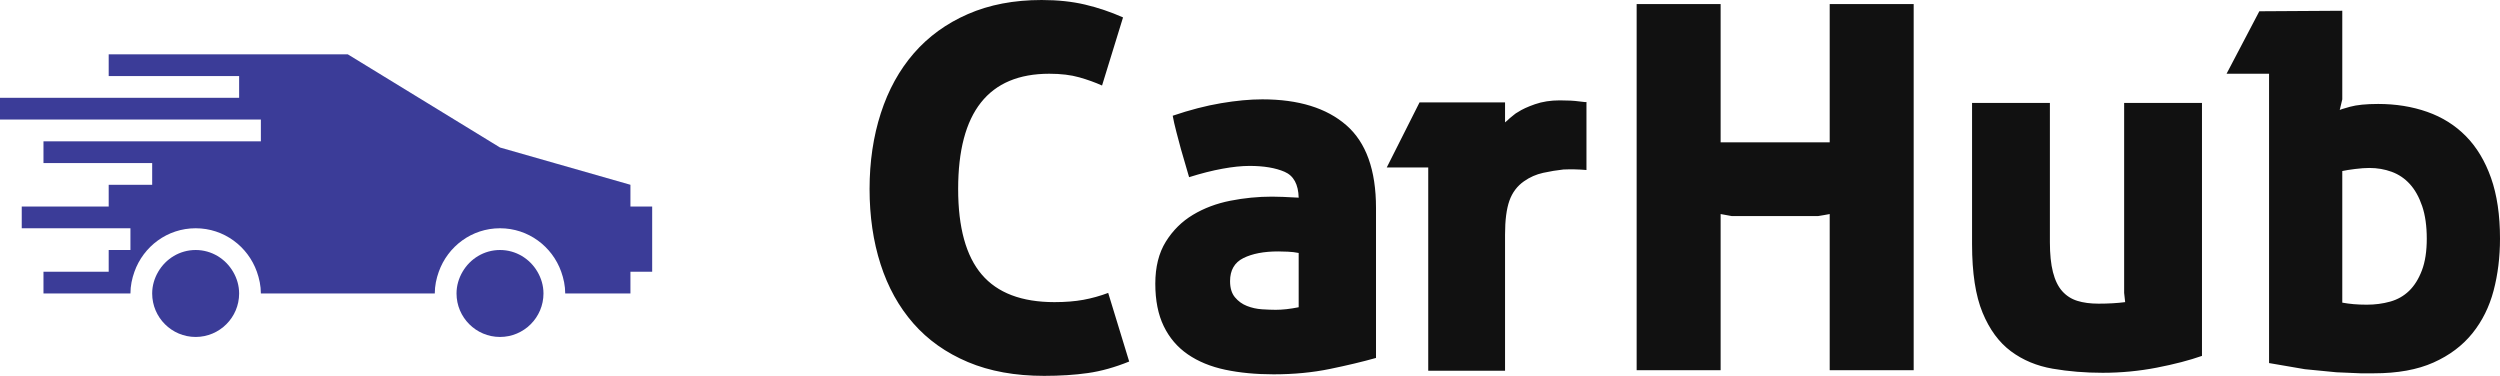
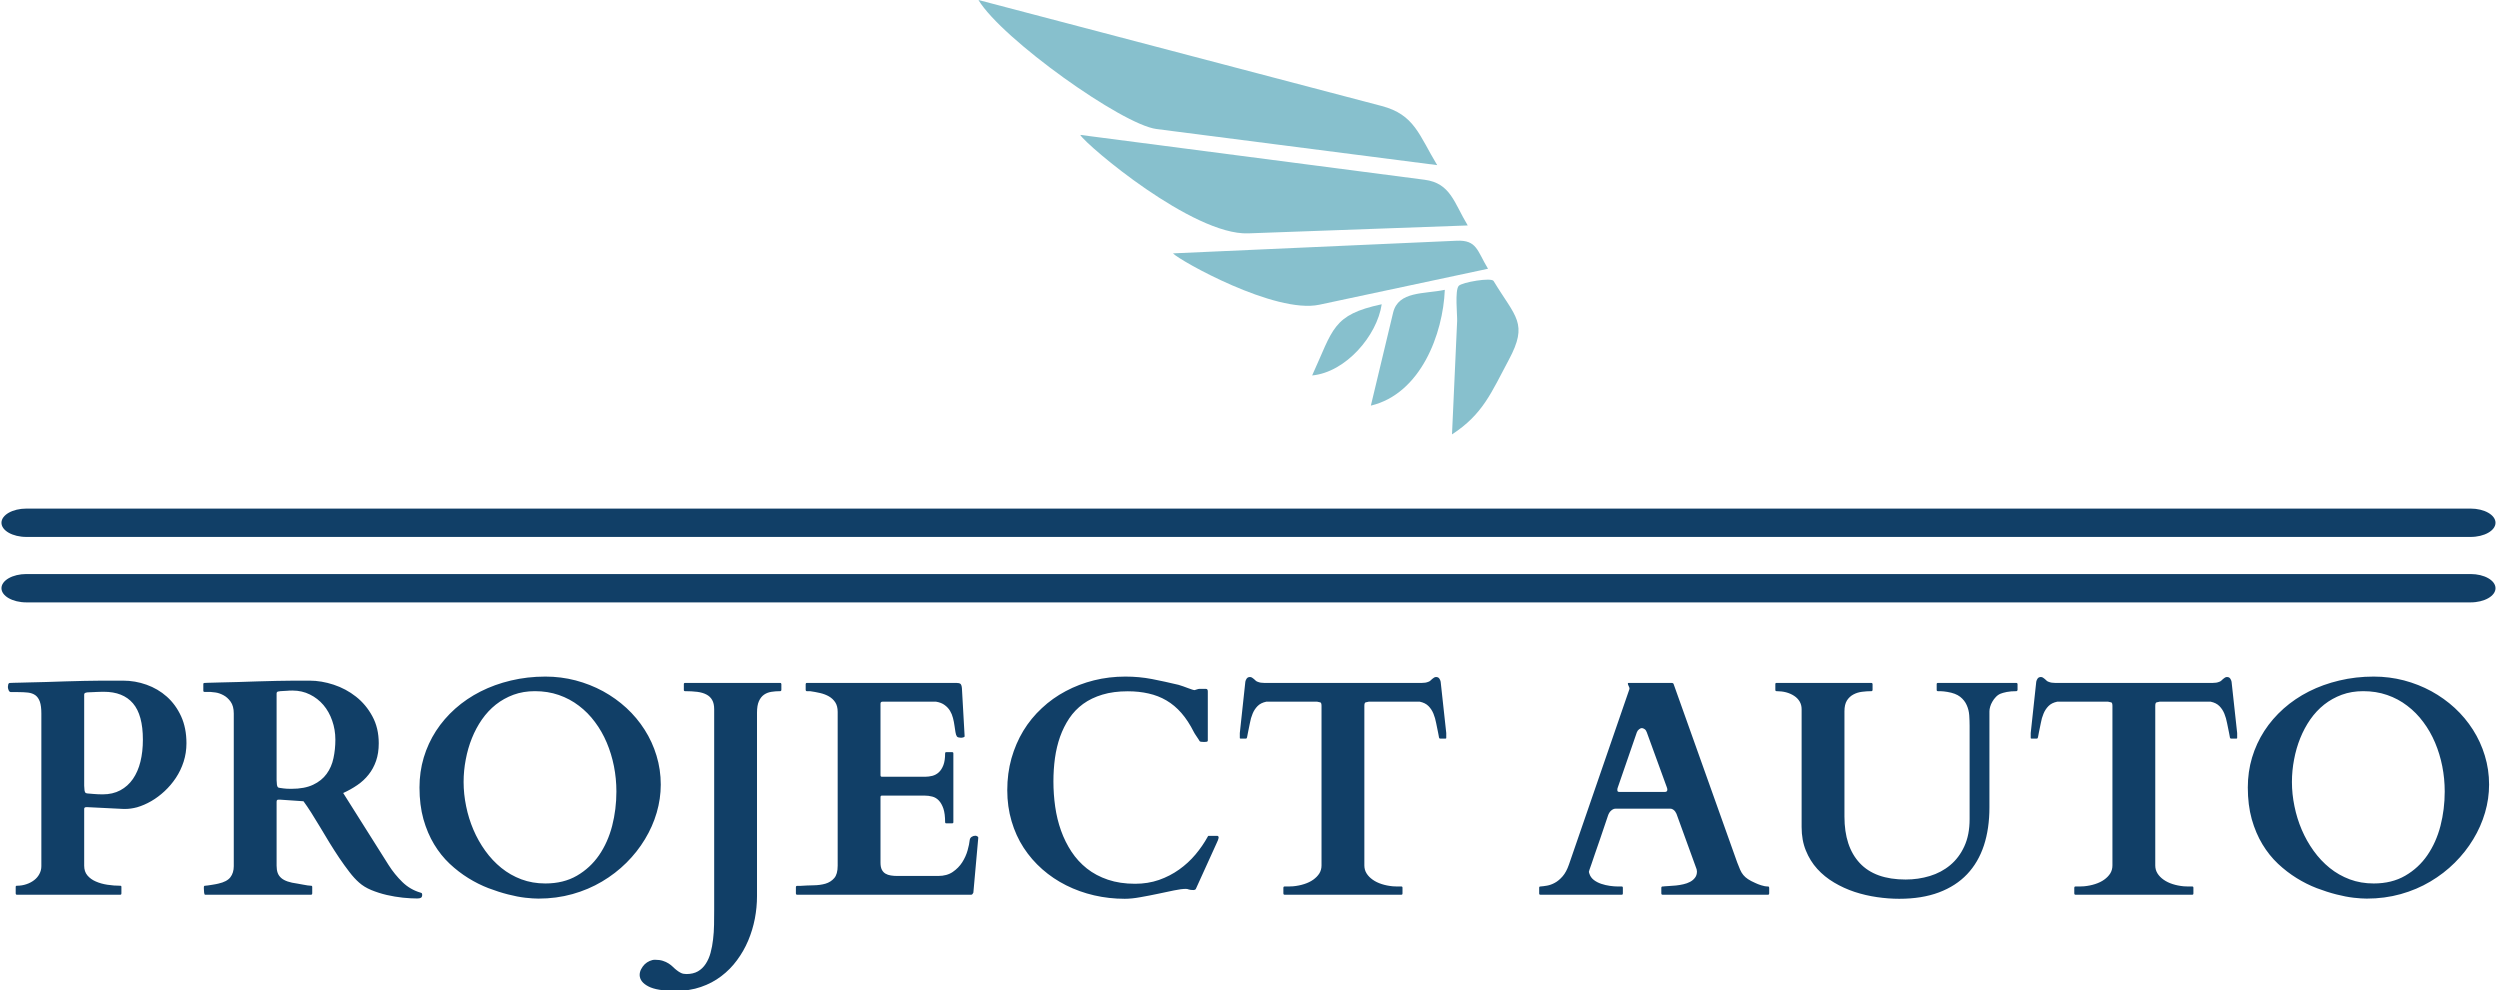
- <svg xmlns="http://www.w3.org/2000/svg" width="501.28" height="75.365" viewBox="0 0 230 34.579" class="css-1j8o68f" version="1.1" id="svg17">
-   <defs id="SvgjsDefs2381" />
-   <g id="SvgjsG2382" featurekey="PG4fjM-0" transform="matrix(2,0,0,2,0,-19)" fill="#3b3c98">
-     <g transform="translate(-270 -140)" id="g11">
-       <g id="g9">
-         <path d="M279,161c-0.736,0-1.375,0.405-1.722,1c-0.172,0.295-0.278,0.635-0.278,1c0,1.102,0.897,2,2,2c1.103,0,2-0.898,2-2    c0-0.365-0.105-0.705-0.278-1C280.375,161.405,279.737,161,279,161z" id="path3" />
-         <path d="M293,161c-0.736,0-1.375,0.405-1.722,1c-0.172,0.295-0.278,0.635-0.278,1c0,1.102,0.897,2,2,2c1.103,0,2-0.898,2-2    c0-0.365-0.105-0.705-0.278-1C294.375,161.405,293.737,161,293,161z" id="path5" />
-         <path d="M299,159v-1l-6-1.715L286,152h-11v1h6v1h-11v1h12v1h-10v1h5v1h-2v1h-4v1h5v1h-1v1h-3v1h4c0-0.352,0.072-0.686,0.184-1    c0.414-1.162,1.512-2,2.816-2c1.305,0,2.402,0.838,2.816,2c0.111,0.314,0.184,0.648,0.184,1h8c0-0.352,0.072-0.686,0.184-1    c0.414-1.162,1.512-2,2.816-2c1.305,0,2.402,0.838,2.816,2c0.111,0.314,0.184,0.648,0.184,1h3v-1h1v-3H299z" id="path7" />
+ <svg xmlns="http://www.w3.org/2000/svg" version="1.1" width="2000" height="792" viewBox="0 0 2000 792">
+   <g transform="matrix(1,0,0,1,-1.212121,0.3608038)">
+     <svg viewBox="0 0 396 157" data-background-color="#ffffff" preserveAspectRatio="xMidYMid meet" height="792" width="2000">
+       <g id="tight-bounds" transform="matrix(1,0,0,1,0.24,-0.07152276)">
+         <svg viewBox="0 0 395.52 157.143" height="157.143" width="395.52">
+           <g>
+             <svg viewBox="0 0 397.498 157.929" height="157.143" width="395.52">
+               <g>
+                 <rect width="397.498" height="4.518" x="0" y="81.058" fill="#113f67" opacity="1" stroke-width="0" stroke="transparent" fill-opacity="1" class="rect-o-0" data-fill-palette-color="primary" rx="1%" id="o-0" data-palette-color="#113f67" />
+               </g>
+               <g>
+                 <rect width="397.498" height="4.518" x="0" y="91.489" fill="#113f67" opacity="1" stroke-width="0" stroke="transparent" fill-opacity="1" class="rect-o-1" data-fill-palette-color="primary" rx="1%" id="o-1" data-palette-color="#113f67" />
+               </g>
+               <g transform="matrix(1,0,0,1,0.9888,107.8332)">
+                 <svg viewBox="0 0 395.52 50.096" height="50.096" width="395.52">
+                   <g id="textblocktransform">
+                     <svg viewBox="0 0 395.52 50.096" height="50.096" width="395.52" id="textblock">
+                       <g>
+                         <svg viewBox="0 0 395.52 50.096" height="50.096" width="395.52">
+                           <g transform="matrix(1,0,0,1,0,0)">
+                             <svg width="395.52" viewBox="0.98 -35.45 403.22 51.08" height="50.096" data-palette-color="#113f67">
+                               <path d="M19.24 0L2.44 0Q2.25 0 2.25-0.24L2.25-0.24 2.25-1.27Q2.25-1.29 2.27-1.38 2.29-1.46 2.44-1.46L2.44-1.46Q3.27-1.46 3.99-1.71 4.71-1.95 5.25-2.37 5.79-2.78 6.1-3.37 6.42-3.96 6.42-4.64L6.42-4.64 6.42-29.44Q6.42-30.66 6.18-31.36 5.93-32.06 5.46-32.41 4.98-32.76 4.26-32.85 3.54-32.93 2.59-32.93L2.59-32.93 1.49-32.93Q1.22-32.93 1.1-33.24 0.98-33.54 0.98-33.76L0.98-33.76Q0.98-33.89 1.03-34.13 1.07-34.38 1.29-34.42L1.29-34.42Q1.32-34.42 1.45-34.42 1.59-34.42 1.93-34.44 2.27-34.45 2.84-34.46 3.42-34.47 4.35-34.5L4.35-34.5Q5.69-34.52 7.21-34.57 8.74-34.62 10.3-34.67 11.87-34.72 13.39-34.75 14.92-34.79 16.26-34.79L16.26-34.79 19.7-34.79Q21.66-34.79 23.51-34.13 25.37-33.47 26.81-32.19 28.25-30.91 29.13-29 30-27.1 30-24.61L30-24.61Q30-23.05 29.54-21.62 29.08-20.19 28.28-18.99 27.49-17.8 26.45-16.83 25.42-15.87 24.28-15.21 23.14-14.55 21.97-14.21L21.97-14.21Q20.95-13.94 20.04-13.94L20.04-13.94Q19.9-13.94 19.78-13.94L19.78-13.94 13.94-14.23Q13.92-14.23 13.75-14.23 13.57-14.23 13.5-14.18L13.5-14.18Q13.43-14.14 13.4-14.09 13.38-14.04 13.38-13.89L13.38-13.89 13.38-4.71Q13.38-3.76 13.9-3.14 14.43-2.51 15.27-2.15 16.11-1.78 17.16-1.62 18.21-1.46 19.24-1.46L19.24-1.46Q19.38-1.46 19.41-1.39 19.43-1.32 19.43-1.27L19.43-1.27 19.43-0.2Q19.43-0.15 19.4-0.07 19.36 0 19.24 0L19.24 0ZM13.38-17.72L13.43-16.99Q13.45-16.8 13.54-16.64 13.62-16.48 13.89-16.46L13.89-16.46Q13.99-16.46 14.25-16.43 14.5-16.41 14.84-16.38 15.19-16.36 15.59-16.33 15.99-16.31 16.38-16.31L16.38-16.31Q18.02-16.31 19.25-16.97 20.48-17.63 21.3-18.81 22.12-20 22.52-21.62 22.92-23.24 22.92-25.2L22.92-25.2Q22.92-29.22 21.31-31.1 19.7-32.98 16.58-32.98L16.58-32.98Q16.24-32.98 15.94-32.97 15.65-32.96 15.36-32.95 15.06-32.93 14.73-32.92 14.4-32.91 13.99-32.89L13.99-32.89Q13.84-32.89 13.61-32.82 13.38-32.76 13.38-32.5L13.38-32.5 13.38-17.72ZM32.83-0.98L32.83-1.27Q32.83-1.29 32.86-1.38 32.88-1.46 33.03-1.46L33.03-1.46Q33.18-1.46 33.49-1.51 33.81-1.56 34.15-1.61 34.49-1.66 34.79-1.72 35.08-1.78 35.2-1.81L35.2-1.81Q36.59-2.12 37.14-2.84 37.69-3.56 37.69-4.64L37.69-4.64 37.69-29.44Q37.69-30.66 37.18-31.37 36.67-32.08 36-32.43 35.32-32.79 34.7-32.87 34.08-32.96 33.86-32.96L33.86-32.96 32.93-32.96Q32.81-32.96 32.77-33.03 32.74-33.11 32.74-33.15L32.74-33.15 32.74-34.23Q32.74-34.28 32.76-34.34 32.79-34.4 32.93-34.42L32.93-34.42Q32.96-34.42 33.04-34.42 33.13-34.42 33.4-34.44 33.66-34.45 34.18-34.46 34.69-34.47 35.62-34.5L35.62-34.5Q36.96-34.52 38.49-34.57 40.01-34.62 41.57-34.67 43.14-34.72 44.66-34.75 46.19-34.79 47.53-34.79L47.53-34.79 50-34.79Q51.93-34.79 53.93-34.13 55.93-33.47 57.55-32.19 59.18-30.91 60.21-29 61.25-27.1 61.25-24.61L61.25-24.61Q61.25-23 60.81-21.74 60.37-20.48 59.6-19.52 58.84-18.55 57.77-17.82 56.71-17.09 55.47-16.53L55.47-16.53 62.86-4.81Q63.82-3.3 65.09-2.06 66.35-0.83 68.04-0.34L68.04-0.34Q68.23-0.29 68.27-0.21 68.31-0.12 68.31 0L68.31 0Q68.31 0.37 68.11 0.49 67.92 0.61 67.5 0.61L67.5 0.61Q66.48 0.61 65.17 0.48 63.86 0.34 62.55 0.04 61.23-0.27 60.04-0.76 58.86-1.25 58.05-1.98L58.05-1.98Q57.27-2.66 56.47-3.71 55.66-4.76 54.84-5.97 54.03-7.18 53.23-8.48 52.44-9.79 51.69-11.04 50.95-12.28 50.27-13.35 49.58-14.43 49.02-15.19L49.02-15.19 45.21-15.45Q45.19-15.45 45.02-15.45 44.85-15.45 44.77-15.41L44.77-15.41Q44.7-15.36 44.68-15.31 44.65-15.26 44.65-15.11L44.65-15.11 44.65-4.71Q44.65-4.05 44.82-3.56 44.99-3.08 45.4-2.72 45.8-2.37 46.45-2.15 47.09-1.93 48.02-1.81L48.02-1.81Q48.17-1.78 48.45-1.73 48.73-1.68 49.06-1.62 49.39-1.56 49.7-1.51 50.02-1.46 50.24-1.46L50.24-1.46Q50.39-1.46 50.41-1.39 50.44-1.32 50.44-1.27L50.44-1.27 50.44-0.2Q50.44-0.15 50.4-0.07 50.36 0 50.24 0L50.24 0 33.03 0Q32.91 0 32.87-0.34 32.83-0.68 32.83-0.98L32.83-0.98ZM44.65-18.63L44.7-17.9Q44.72-17.7 44.81-17.54 44.89-17.38 45.16-17.36L45.16-17.36Q45.38-17.33 45.82-17.27 46.26-17.21 47.04-17.21L47.04-17.21Q49.19-17.21 50.58-17.87 51.98-18.53 52.78-19.64 53.59-20.75 53.89-22.19 54.2-23.63 54.2-25.2L54.2-25.2Q54.2-26.83 53.68-28.3 53.17-29.76 52.26-30.83 51.34-31.91 50.06-32.54 48.78-33.18 47.24-33.18L47.24-33.18Q46.9-33.18 46.7-33.17 46.51-33.15 46.32-33.14 46.14-33.13 45.91-33.12 45.68-33.11 45.26-33.08L45.26-33.08Q45.11-33.08 44.88-33.02 44.65-32.96 44.65-32.69L44.65-32.69 44.65-18.63ZM87.2 0.63L87.2 0.63Q86.35 0.63 85.07 0.49 83.78 0.34 82.26-0.05 80.73-0.44 79.07-1.07 77.41-1.71 75.81-2.7 74.21-3.69 72.77-5.04 71.33-6.4 70.25-8.19 69.16-9.99 68.51-12.28 67.87-14.58 67.87-17.43L67.87-17.43Q67.87-19.97 68.56-22.29 69.26-24.61 70.55-26.61 71.85-28.61 73.69-30.25 75.53-31.88 77.8-33.03 80.07-34.18 82.73-34.81 85.4-35.45 88.33-35.45L88.33-35.45Q90.86-35.45 93.24-34.83 95.62-34.2 97.7-33.07 99.78-31.93 101.5-30.35 103.22-28.76 104.46-26.81 105.71-24.85 106.39-22.6 107.08-20.34 107.08-17.9L107.08-17.9Q107.08-15.6 106.42-13.34 105.76-11.08 104.51-9.02 103.27-6.96 101.5-5.2 99.73-3.44 97.53-2.14 95.33-0.83 92.72-0.1 90.11 0.63 87.2 0.63ZM75.04-18.33L75.04-18.33Q75.04-16.36 75.45-14.38 75.85-12.4 76.63-10.57 77.41-8.74 78.56-7.14 79.71-5.54 81.17-4.36 82.64-3.17 84.43-2.5 86.23-1.83 88.33-1.83L88.33-1.83Q91.28-1.83 93.45-3.09 95.62-4.35 97.05-6.42 98.48-8.5 99.18-11.19 99.87-13.89 99.87-16.77L99.87-16.77Q99.87-18.87 99.47-20.89 99.07-22.9 98.3-24.72 97.53-26.54 96.39-28.06 95.26-29.59 93.78-30.71 92.3-31.84 90.51-32.46 88.72-33.08 86.62-33.08L86.62-33.08Q84.74-33.08 83.15-32.5 81.56-31.91 80.28-30.9 79-29.88 78.02-28.48 77.05-27.08 76.39-25.44 75.73-23.8 75.39-21.98 75.04-20.17 75.04-18.33ZM115.76-30.15L115.76-30.15Q115.76-31.08 115.43-31.65 115.1-32.23 114.49-32.54 113.88-32.86 113.01-32.97 112.13-33.08 111.03-33.08L111.03-33.08Q110.83-33.08 110.83-33.28L110.83-33.28 110.83-34.23Q110.83-34.42 111.03-34.42L111.03-34.42 126.48-34.42Q126.6-34.42 126.64-34.35 126.68-34.28 126.68-34.23L126.68-34.23 126.68-33.28Q126.68-33.23 126.64-33.15 126.6-33.08 126.48-33.08L126.48-33.08Q125.72-33.08 125.04-32.97 124.36-32.86 123.85-32.5 123.33-32.13 123.03-31.45 122.72-30.76 122.72-29.59L122.72-29.59 122.72 0.24Q122.72 2.05 122.37 3.89 122.01 5.74 121.29 7.45 120.57 9.16 119.47 10.64 118.38 12.13 116.91 13.24 115.45 14.36 113.6 14.99 111.76 15.63 109.51 15.63L109.51 15.63Q106.46 15.63 105.07 14.9 103.68 14.18 103.65 13.06L103.65 13.06Q103.65 12.55 103.89 12.1 104.12 11.65 104.47 11.3 104.83 10.96 105.27 10.77 105.71 10.57 106.14 10.57L106.14 10.57Q106.88 10.57 107.41 10.74 107.95 10.91 108.35 11.17 108.76 11.43 109.06 11.73 109.37 12.04 109.7 12.29 110.03 12.55 110.38 12.72 110.73 12.89 111.25 12.89L111.25 12.89Q112.35 12.89 113.12 12.45 113.88 12.01 114.38 11.24 114.89 10.47 115.17 9.45 115.45 8.42 115.58 7.26 115.72 6.1 115.74 4.87 115.76 3.64 115.76 2.44L115.76 2.44 115.76-30.15ZM129.04-0.54L129.04-1.25Q129.04-1.27 129.07-1.35 129.09-1.44 129.24-1.44L129.24-1.44 129.78-1.44Q130.8-1.51 131.87-1.53 132.95-1.54 133.83-1.79 134.71-2.05 135.27-2.7 135.83-3.34 135.83-4.71L135.83-4.71 135.83-29.71Q135.83-30.66 135.44-31.26 135.05-31.86 134.41-32.23 133.78-32.59 132.97-32.78 132.17-32.96 131.34-33.08L131.34-33.08 130.82-33.08Q130.7-33.08 130.67-33.15 130.63-33.23 130.63-33.28L130.63-33.28 130.63-34.23Q130.63-34.28 130.67-34.35 130.7-34.42 130.82-34.42L130.82-34.42 155.14-34.42Q155.58-34.42 155.78-34.27 155.97-34.11 156.02-33.57L156.02-33.57 156.46-25.76Q156.46-25.63 156.25-25.57 156.04-25.51 155.87-25.51L155.87-25.51Q155.68-25.51 155.48-25.56 155.29-25.61 155.21-25.71L155.21-25.71Q155.04-25.95 154.97-26.43 154.9-26.9 154.81-27.49 154.73-28.08 154.57-28.71 154.41-29.35 154.09-29.88 153.77-30.42 153.22-30.82 152.68-31.23 151.82-31.37L151.82-31.37 143.11-31.37Q142.79-31.37 142.79-31.05L142.79-31.05 142.79-19.41Q142.79-19.17 143.03-19.17L143.03-19.17 150.01-19.17Q150.62-19.17 151.22-19.32 151.82-19.48 152.27-19.9 152.72-20.31 153.01-21.06 153.29-21.8 153.29-22.97L153.29-22.97Q153.29-23.17 153.48-23.17L153.48-23.17 154.43-23.17Q154.63-23.17 154.63-22.97L154.63-22.97 154.63-11.79Q154.63-11.67 154.56-11.63 154.48-11.6 154.43-11.6L154.43-11.6 153.48-11.6Q153.36-11.6 153.32-11.67 153.29-11.74 153.29-11.79L153.29-11.79Q153.29-13.16 153.01-14 152.72-14.84 152.26-15.32 151.8-15.8 151.2-15.95 150.6-16.11 149.94-16.11L149.94-16.11 143.03-16.11Q142.79-16.11 142.79-15.87L142.79-15.87 142.79-5.2Q142.79-4.49 143.01-4.06 143.23-3.64 143.61-3.42 143.98-3.2 144.47-3.13 144.96-3.05 145.5-3.05L145.5-3.05 152.16-3.05Q153.58-3.05 154.53-3.7 155.48-4.35 156.07-5.27 156.66-6.2 156.94-7.2 157.22-8.2 157.29-8.91L157.29-8.91Q157.34-9.23 157.61-9.41 157.88-9.59 158.22-9.59L158.22-9.59Q158.34-9.59 158.51-9.5 158.68-9.4 158.68-9.28L158.68-9.28 157.88-0.34Q157.83-0.22 157.74-0.11 157.66 0 157.53 0L157.53 0 129.24 0Q129.09 0 129.07-0.09 129.04-0.17 129.04-0.2L129.04-0.2 129.04-0.54ZM163.39-16.99L163.39-16.99Q163.39-19.73 164.07-22.16 164.76-24.58 166-26.64 167.25-28.69 169.01-30.32 170.76-31.96 172.9-33.09 175.04-34.23 177.48-34.84 179.92-35.45 182.58-35.45L182.58-35.45Q184.83-35.45 186.91-35.05 189-34.64 191.22-34.11L191.22-34.11Q191.59-34.01 191.99-33.86 192.39-33.72 192.75-33.58 193.1-33.45 193.4-33.35 193.69-33.25 193.84-33.25L193.84-33.25Q193.88-33.25 194.16-33.35 194.45-33.45 194.57-33.45L194.57-33.45 195.69-33.45Q195.98-33.45 195.98-33.03L195.98-33.03 195.98-25.07Q195.98-24.93 195.87-24.88 195.76-24.83 195.4-24.83L195.4-24.83Q195.32-24.83 195.02-24.84 194.71-24.85 194.64-24.98L194.64-24.98Q194.59-25.05 194.46-25.27 194.32-25.49 194.16-25.72 194.01-25.95 193.87-26.16 193.74-26.37 193.71-26.44L193.71-26.44Q192.79-28.27 191.69-29.53 190.59-30.79 189.26-31.57 187.93-32.35 186.36-32.7 184.8-33.06 182.97-33.06L182.97-33.06Q180.65-33.06 178.86-32.52 177.06-31.98 175.72-31.01 174.38-30.03 173.46-28.66 172.55-27.29 171.97-25.67 171.4-24.05 171.14-22.2 170.89-20.36 170.89-18.41L170.89-18.41Q170.89-16.33 171.18-14.29 171.47-12.26 172.13-10.41 172.79-8.57 173.83-6.99 174.87-5.42 176.33-4.26 177.8-3.1 179.75-2.44 181.7-1.78 184.17-1.78L184.17-1.78Q186.24-1.78 188.04-2.4 189.83-3.03 191.32-4.09 192.81-5.15 193.97-6.53 195.13-7.91 195.96-9.42L195.96-9.42Q196.01-9.55 196.07-9.56 196.13-9.57 196.25-9.57L196.25-9.57 197.5-9.57Q197.57-9.57 197.66-9.51 197.74-9.45 197.74-9.25L197.74-9.25Q197.74-9.18 197.63-8.87 197.52-8.57 197.4-8.35L197.4-8.35 194.03-0.93Q193.98-0.85 193.88-0.81 193.79-0.76 193.71-0.76L193.71-0.76Q193.13-0.76 192.9-0.85 192.66-0.95 192.42-0.95L192.42-0.95Q191.69-0.95 190.48-0.7 189.27-0.44 187.87-0.15 186.46 0.15 185.03 0.4 183.61 0.66 182.48 0.66L182.48 0.66Q179.92 0.66 177.5 0.1 175.09-0.46 172.96-1.53 170.84-2.59 169.08-4.14 167.32-5.69 166.05-7.64 164.78-9.59 164.09-11.95 163.39-14.31 163.39-16.99ZM214.46-30.69L214.46-30.69Q214.46-31.2 214.26-31.26 214.05-31.32 213.75-31.37L213.75-31.37 205.48-31.37Q204.57-31.18 204.06-30.65 203.55-30.13 203.26-29.42 202.96-28.71 202.82-27.89 202.67-27.08 202.5-26.32L202.5-26.32Q202.45-26.1 202.4-25.79 202.35-25.49 202.3-25.44L202.3-25.44Q202.26-25.37 202.13-25.37L202.13-25.37 201.33-25.37Q201.18-25.37 201.18-25.46L201.18-25.46 201.18-26.27 202.08-34.62Q202.13-34.89 202.3-35.13 202.48-35.38 202.84-35.38L202.84-35.38Q203.01-35.38 203.17-35.28 203.33-35.18 203.48-35.05 203.62-34.91 203.76-34.79 203.89-34.67 204.04-34.62L204.04-34.62Q204.33-34.5 204.59-34.46 204.84-34.42 205.16-34.42L205.16-34.42 230.75-34.42Q231.06-34.42 231.32-34.46 231.58-34.5 231.87-34.62L231.87-34.62Q232.02-34.67 232.15-34.79 232.28-34.91 232.43-35.05 232.58-35.18 232.74-35.28 232.9-35.38 233.07-35.38L233.07-35.38Q233.43-35.38 233.6-35.13 233.77-34.89 233.82-34.62L233.82-34.62 234.73-26.27 234.73-25.46Q234.73-25.37 234.58-25.37L234.58-25.37 233.77-25.37Q233.65-25.37 233.6-25.44L233.6-25.44Q233.55-25.49 233.51-25.79 233.46-26.1 233.41-26.32L233.41-26.32Q233.24-27.08 233.09-27.89 232.94-28.71 232.65-29.42 232.36-30.13 231.85-30.65 231.33-31.18 230.43-31.37L230.43-31.37 222.13-31.37Q221.84-31.32 221.63-31.26 221.42-31.2 221.42-30.69L221.42-30.69 221.42-4.76Q221.42-4.03 221.79-3.45 222.15-2.88 222.78-2.44 223.4-2 224.24-1.73 225.08-1.46 226.03-1.37L226.03-1.37Q226.3-1.34 226.72-1.34 227.13-1.34 227.43-1.34L227.43-1.34Q227.55-1.34 227.59-1.27 227.62-1.2 227.62-1.15L227.62-1.15 227.62-0.2Q227.62-0.15 227.59-0.07 227.55 0 227.43 0L227.43 0 208.46 0Q208.33 0 208.3-0.07 208.26-0.15 208.26-0.2L208.26-0.2 208.26-1.15Q208.26-1.2 208.3-1.27 208.33-1.34 208.46-1.34L208.46-1.34Q208.73-1.34 209.15-1.34 209.58-1.34 209.85-1.37L209.85-1.37Q210.8-1.46 211.64-1.73 212.49-2 213.11-2.44 213.73-2.88 214.1-3.45 214.46-4.03 214.46-4.76L214.46-4.76 214.46-30.69ZM249.83-0.2L249.83-1.15Q249.83-1.34 250.03-1.34L250.03-1.34Q250.49-1.37 251.12-1.48 251.74-1.59 252.38-1.94 253.03-2.29 253.64-2.99 254.25-3.69 254.67-4.91L254.67-4.91 264.48-33.37Q264.48-33.35 264.49-33.4 264.51-33.45 264.51-33.5L264.51-33.5Q264.51-33.67 264.37-33.92 264.24-34.18 264.24-34.3L264.24-34.3Q264.24-34.42 264.34-34.42L264.34-34.42 271.42-34.42Q271.46-34.4 271.55-34.38 271.64-34.35 271.68-34.23L271.68-34.23 282.01-5.25Q282.26-4.57 282.48-4.08 282.69-3.59 283-3.21 283.31-2.83 283.77-2.53 284.23-2.22 284.97-1.9L284.97-1.9Q285.31-1.73 285.89-1.54 286.48-1.34 287.02-1.34L287.02-1.34Q287.14-1.34 287.17-1.27 287.21-1.2 287.21-1.12L287.21-1.12 287.21-0.2Q287.21-0.15 287.17-0.07 287.14 0 287.02 0L287.02 0 269.88 0Q269.76 0 269.72-0.07 269.68-0.15 269.68-0.2L269.68-0.2 269.68-1.15Q269.68-1.2 269.72-1.27 269.76-1.34 269.88-1.34L269.88-1.34Q269.98-1.34 270.07-1.35 270.17-1.37 270.22-1.37L270.22-1.37Q270.49-1.39 270.99-1.42 271.49-1.44 272.07-1.5 272.66-1.56 273.26-1.7 273.86-1.83 274.35-2.09 274.83-2.34 275.15-2.76 275.47-3.17 275.47-3.78L275.47-3.78Q275.47-3.93 275.42-4.13L275.42-4.13 272.22-12.94Q272.2-12.99 272.14-13.16 272.07-13.33 271.94-13.51 271.81-13.7 271.6-13.84 271.39-13.99 271.1-13.99L271.1-13.99 262.28-13.99Q261.97-13.99 261.75-13.84 261.53-13.7 261.38-13.53 261.23-13.35 261.15-13.18 261.06-13.01 261.06-12.99L261.06-12.99Q260.28-10.69 259.75-9.12 259.21-7.54 258.85-6.52 258.5-5.49 258.31-4.93 258.11-4.37 258.02-4.11 257.94-3.86 257.93-3.8 257.91-3.74 257.91-3.74L257.91-3.74Q257.91-3.66 257.94-3.58 257.96-3.49 257.99-3.42L257.99-3.42Q258.18-2.81 258.71-2.4 259.23-2 259.92-1.77 260.6-1.54 261.32-1.44 262.04-1.34 262.6-1.34L262.6-1.34 263.24-1.34Q263.36-1.34 263.4-1.27 263.43-1.2 263.43-1.15L263.43-1.15 263.43-0.2Q263.43-0.15 263.4-0.07 263.36 0 263.24 0L263.24 0 250.03 0Q249.83 0 249.83-0.2L249.83-0.2ZM265.7-26.39L262.63-17.5Q262.58-17.38 262.55-17.26 262.53-17.14 262.53-17.02L262.53-17.02Q262.53-16.87 262.6-16.78 262.68-16.7 262.9-16.7L262.9-16.7 270.22-16.7Q270.49-16.7 270.57-16.81 270.66-16.92 270.66-17.07L270.66-17.07Q270.66-17.19 270.63-17.29 270.61-17.38 270.56-17.5L270.56-17.5 267.31-26.42Q267.19-26.76 266.95-26.92 266.7-27.08 266.51-27.08L266.51-27.08Q266.31-27.08 266.07-26.89 265.82-26.71 265.7-26.39L265.7-26.39ZM292.48-30.15L292.48-30.15Q292.48-30.86 292.15-31.41 291.82-31.96 291.26-32.32 290.7-32.69 289.97-32.89 289.24-33.08 288.41-33.08L288.41-33.08Q288.21-33.08 288.21-33.28L288.21-33.28 288.21-34.23Q288.21-34.42 288.38-34.42L288.38-34.42 303.81-34.42Q303.93-34.42 303.97-34.35 304.01-34.28 304.01-34.23L304.01-34.23 304.01-33.28Q304.01-33.23 303.97-33.15 303.93-33.08 303.81-33.08L303.81-33.08Q303.08-33.08 302.31-32.98 301.54-32.89 300.89-32.54 300.25-32.2 299.84-31.56 299.44-30.91 299.44-29.81L299.44-29.81 299.44-12.7Q299.44-7.81 301.93-5.14 304.42-2.47 309.38-2.47L309.38-2.47Q311.43-2.47 313.31-3.04 315.19-3.61 316.63-4.81 318.07-6.01 318.92-7.86 319.78-9.72 319.78-12.28L319.78-12.28 319.78-27.44Q319.78-28.27 319.72-29.15 319.66-30.03 319.31-30.81 318.97-31.59 318.24-32.17 317.51-32.74 316.16-32.96L316.16-32.96Q315.55-33.06 315.15-33.07 314.75-33.08 314.63-33.08L314.63-33.08Q314.43-33.08 314.43-33.28L314.43-33.28 314.43-34.23Q314.43-34.42 314.63-34.42L314.63-34.42 327.37-34.42Q327.49-34.42 327.53-34.35 327.57-34.28 327.57-34.23L327.57-34.23 327.57-33.28Q327.57-33.23 327.52-33.15 327.47-33.08 327.37-33.08L327.37-33.08Q326.49-33.08 325.82-32.95 325.15-32.81 324.81-32.67L324.81-32.67Q324.39-32.5 324.05-32.14 323.71-31.79 323.48-31.38 323.24-30.98 323.12-30.55 323-30.13 323-29.81L323-29.81 323-14.18Q323-10.74 322.1-8 321.19-5.25 319.37-3.33 317.56-1.42 314.8-0.38 312.04 0.66 308.35 0.66L308.35 0.66Q306.59 0.66 304.73 0.39 302.86 0.12 301.09-0.46 299.32-1.05 297.76-1.98 296.19-2.91 295.02-4.2 293.85-5.49 293.17-7.18 292.48-8.86 292.48-10.99L292.48-10.99 292.48-30.15ZM342.99-30.69L342.99-30.69Q342.99-31.2 342.79-31.26 342.58-31.32 342.28-31.37L342.28-31.37 334.01-31.37Q333.1-31.18 332.59-30.65 332.08-30.13 331.79-29.42 331.49-28.71 331.35-27.89 331.2-27.08 331.03-26.32L331.03-26.32Q330.98-26.1 330.93-25.79 330.88-25.49 330.83-25.44L330.83-25.44Q330.79-25.37 330.66-25.37L330.66-25.37 329.86-25.37Q329.71-25.37 329.71-25.46L329.71-25.46 329.71-26.27 330.61-34.62Q330.66-34.89 330.83-35.13 331.01-35.38 331.37-35.38L331.37-35.38Q331.54-35.38 331.7-35.28 331.86-35.18 332.01-35.05 332.15-34.91 332.29-34.79 332.42-34.67 332.57-34.62L332.57-34.62Q332.86-34.5 333.12-34.46 333.37-34.42 333.69-34.42L333.69-34.42 359.28-34.42Q359.59-34.42 359.85-34.46 360.11-34.5 360.4-34.62L360.4-34.62Q360.55-34.67 360.68-34.79 360.81-34.91 360.96-35.05 361.11-35.18 361.27-35.28 361.43-35.38 361.6-35.38L361.6-35.38Q361.96-35.38 362.13-35.13 362.3-34.89 362.35-34.62L362.35-34.62 363.26-26.27 363.26-25.46Q363.26-25.37 363.11-25.37L363.11-25.37 362.3-25.37Q362.18-25.37 362.13-25.44L362.13-25.44Q362.08-25.49 362.04-25.79 361.99-26.1 361.94-26.32L361.94-26.32Q361.77-27.08 361.62-27.89 361.47-28.71 361.18-29.42 360.89-30.13 360.38-30.65 359.86-31.18 358.96-31.37L358.96-31.37 350.66-31.37Q350.37-31.32 350.16-31.26 349.95-31.2 349.95-30.69L349.95-30.69 349.95-4.76Q349.95-4.03 350.32-3.45 350.68-2.88 351.31-2.44 351.93-2 352.77-1.73 353.61-1.46 354.56-1.37L354.56-1.37Q354.83-1.34 355.25-1.34 355.66-1.34 355.96-1.34L355.96-1.34Q356.08-1.34 356.12-1.27 356.15-1.2 356.15-1.15L356.15-1.15 356.15-0.2Q356.15-0.15 356.12-0.07 356.08 0 355.96 0L355.96 0 336.99 0Q336.86 0 336.83-0.07 336.79-0.15 336.79-0.2L336.79-0.2 336.79-1.15Q336.79-1.2 336.83-1.27 336.86-1.34 336.99-1.34L336.99-1.34Q337.26-1.34 337.68-1.34 338.11-1.34 338.38-1.37L338.38-1.37Q339.33-1.46 340.17-1.73 341.02-2 341.64-2.44 342.26-2.88 342.63-3.45 342.99-4.03 342.99-4.76L342.99-4.76 342.99-30.69ZM384.32 0.63L384.32 0.63Q383.47 0.63 382.19 0.49 380.91 0.34 379.38-0.05 377.85-0.44 376.19-1.07 374.53-1.71 372.93-2.7 371.33-3.69 369.89-5.04 368.45-6.4 367.37-8.19 366.28-9.99 365.63-12.28 364.99-14.58 364.99-17.43L364.99-17.43Q364.99-19.97 365.68-22.29 366.38-24.61 367.67-26.61 368.97-28.61 370.81-30.25 372.65-31.88 374.92-33.03 377.19-34.18 379.86-34.81 382.52-35.45 385.45-35.45L385.45-35.45Q387.99-35.45 390.37-34.83 392.75-34.2 394.82-33.07 396.9-31.93 398.62-30.35 400.34-28.76 401.58-26.81 402.83-24.85 403.51-22.6 404.2-20.34 404.2-17.9L404.2-17.9Q404.2-15.6 403.54-13.34 402.88-11.08 401.63-9.02 400.39-6.96 398.62-5.2 396.85-3.44 394.65-2.14 392.45-0.83 389.84-0.1 387.23 0.63 384.32 0.63ZM372.16-18.33L372.16-18.33Q372.16-16.36 372.57-14.38 372.97-12.4 373.75-10.57 374.53-8.74 375.68-7.14 376.83-5.54 378.29-4.36 379.76-3.17 381.55-2.5 383.35-1.83 385.45-1.83L385.45-1.83Q388.4-1.83 390.57-3.09 392.75-4.35 394.17-6.42 395.6-8.5 396.3-11.19 396.99-13.89 396.99-16.77L396.99-16.77Q396.99-18.87 396.59-20.89 396.19-22.9 395.42-24.72 394.65-26.54 393.51-28.06 392.38-29.59 390.9-30.71 389.43-31.84 387.63-32.46 385.84-33.08 383.74-33.08L383.74-33.08Q381.86-33.08 380.27-32.5 378.68-31.91 377.4-30.9 376.12-29.88 375.14-28.48 374.17-27.08 373.51-25.44 372.85-23.8 372.51-21.98 372.16-20.17 372.16-18.33Z" opacity="1" transform="matrix(1,0,0,1,0,0)" fill="#113f67" class="wordmark-text-0" data-fill-palette-color="primary" id="text-0" />
+                             </svg>
+                           </g>
+                         </svg>
+                       </g>
+                     </svg>
+                   </g>
+                 </svg>
+               </g>
+               <g transform="matrix(1,0,0,1,155.7084,0)">
+                 <svg viewBox="0 0 86.081 69.232" height="69.232" width="86.081">
+                   <g>
+                     <svg version="1.1" x="0" y="0" viewBox="0 9.786 100 80.427" enable-background="new 0 0 100 100" xml:space="preserve" width="86.081" height="69.232" class="icon-icon-0" data-fill-palette-color="accent" id="icon-0">
+                       <path d="M49.942 52.994c13.552-0.488 27.103-0.977 40.653-1.465-2.527-4.177-3.159-7.831-7.989-8.461-7.229-0.94-14.458-1.883-21.688-2.826-14.023-1.827-28.05-3.654-42.075-5.48C20.101 36.792 39.724 53.361 49.942 52.994z" fill="#87c0cd" data-fill-palette-color="accent" />
+                       <path d="M0 9.786c4.391 7.257 26.615 23.072 32.953 23.886 17.33 2.231 34.657 4.46 51.986 6.688-3.393-5.607-4.18-9.35-10.312-10.959-8.904-2.341-17.812-4.683-26.717-7.023C31.94 18.182 15.97 13.984 0 9.786z" fill="#87c0cd" data-fill-palette-color="accent" />
+                       <path d="M63.108 66.207c10.413-2.219 20.826-4.439 31.241-6.66-2.028-3.346-2.034-5.359-5.827-5.189-6.158 0.273-12.314 0.549-18.471 0.822-11.343 0.506-22.686 1.014-34.028 1.518C37.298 58.064 54.94 67.947 63.108 66.207z" fill="#87c0cd" data-fill-palette-color="accent" />
+                       <path d="M87.682 90.213c5.725-3.719 7.262-7.721 10.519-13.807 3.651-6.824 1.257-7.844-2.821-14.596-0.417-0.688-5.842 0.232-6.453 0.904-0.745 0.818-0.248 5.455-0.294 6.496C88.315 76.211 87.998 83.213 87.682 90.213z" fill="#87c0cd" data-fill-palette-color="accent" />
+                       <path d="M86.35 63.447c-3.795 0.809-8.604 0.191-9.572 4.229-1.373 5.736-2.746 11.475-4.12 17.211C81.904 82.678 86.028 71.582 86.35 63.447z" fill="#87c0cd" data-fill-palette-color="accent" />
+                       <path d="M74.666 66.121c-9.148 1.953-8.956 4.611-12.879 13.18C68.007 78.711 73.811 71.941 74.666 66.121z" fill="#87c0cd" data-fill-palette-color="accent" />
+                     </svg>
+                   </g>
+                 </svg>
+               </g>
+               <g />
+             </svg>
+           </g>
+           <defs />
+         </svg>
+         <rect width="395.52" height="157.143" fill="none" stroke="none" visibility="hidden" />
      </g>
-     </g>
-   </g>
-   <g id="SvgjsG2383" featurekey="jxYttZ-0" transform="matrix(2.355529,0,0,2.355529,78.25691,-13.04958)" fill="#111111">
-     <path d="M10.88 19.66 c-0.56 0.227 -1.097 0.377 -1.61 0.45 s-1.083 0.11 -1.71 0.11 c-1.133 0 -2.127 -0.18 -2.98 -0.54 s-1.563 -0.863 -2.13 -1.51 s-0.993 -1.417 -1.28 -2.31 s-0.43 -1.873 -0.43 -2.94 s0.147 -2.053 0.44 -2.96 s0.723 -1.687 1.29 -2.34 s1.27 -1.163 2.11 -1.53 s1.8 -0.55 2.88 -0.55 c0.627 0 1.193 0.06 1.7 0.18 s1 0.287 1.48 0.5 l-0.82 2.66 c-0.267 -0.12 -0.563 -0.227 -0.89 -0.32 s-0.717 -0.14 -1.17 -0.14 c-2.373 0 -3.56 1.5 -3.56 4.5 c0 1.507 0.307 2.62 0.92 3.34 s1.56 1.08 2.84 1.08 c0.427 0 0.803 -0.03 1.13 -0.09 s0.65 -0.15 0.97 -0.27 z M17.5 15.42 c-0.133 -0.027 -0.273 -0.043 -0.42 -0.05 s-0.273 -0.01 -0.38 -0.01 c-0.56 0 -1.013 0.087 -1.36 0.26 s-0.52 0.473 -0.52 0.9 c0 0.267 0.063 0.477 0.19 0.63 s0.283 0.267 0.47 0.34 s0.383 0.117 0.59 0.13 s0.383 0.02 0.53 0.02 c0.267 0 0.567 -0.033 0.9 -0.1 l0 -2.12 z M16.46 13.22 c0.107 0 0.25 0.003 0.43 0.01 s0.383 0.017 0.61 0.03 c-0.013 -0.52 -0.197 -0.857 -0.55 -1.01 s-0.81 -0.23 -1.37 -0.23 c-0.307 0 -0.66 0.037 -1.06 0.11 s-0.833 0.183 -1.3 0.33 l-0.32 -1.1 c-0.04 -0.147 -0.097 -0.36 -0.17 -0.64 s-0.123 -0.5 -0.15 -0.66 c0.667 -0.227 1.297 -0.39 1.89 -0.49 s1.13 -0.15 1.61 -0.15 c1.413 0 2.507 0.337 3.28 1.01 s1.16 1.75 1.16 3.23 l0 5.86 c-0.52 0.147 -1.12 0.29 -1.8 0.43 s-1.413 0.21 -2.2 0.21 c-0.693 0 -1.323 -0.06 -1.89 -0.18 s-1.053 -0.32 -1.46 -0.6 s-0.72 -0.647 -0.94 -1.1 s-0.33 -1.007 -0.33 -1.66 s0.137 -1.2 0.41 -1.64 s0.627 -0.79 1.06 -1.05 s0.92 -0.443 1.46 -0.55 s1.083 -0.16 1.63 -0.16 z M26.06 9.92 c0.16 -0.107 0.383 -0.21 0.67 -0.31 s0.61 -0.15 0.97 -0.15 c0.307 0 0.557 0.013 0.75 0.04 s0.29 0.033 0.29 0.02 l0 2.66 c-0.307 -0.027 -0.607 -0.033 -0.9 -0.02 c-0.253 0.027 -0.517 0.07 -0.79 0.13 s-0.523 0.17 -0.75 0.33 c-0.267 0.187 -0.457 0.44 -0.57 0.76 s-0.17 0.76 -0.17 1.32 l0 5.32 l-3 0 l0 -7.94 l-1.62 0 l1.28 -2.54 l3.34 0 l0 0.78 c0.067 -0.053 0.127 -0.107 0.18 -0.16 c0.053 -0.04 0.107 -0.083 0.16 -0.13 s0.107 -0.083 0.16 -0.11 z M30.7 5.7 l3.28 -0 l0 5.4 l4.26 0 l0 -5.4 l3.28 0 l0 14.3 l-3.28 0 l0 -6.1 c-0.08 0.013 -0.153 0.027 -0.22 0.04 l-0.24 0.04 l-3.36 0 l-0.44 -0.08 l0 6.1 l-3.28 0 l0 -14.3 z M43.8 9.56 l3.04 -0 l0 5.44 c0 0.467 0.04 0.857 0.12 1.17 s0.2 0.56 0.36 0.74 s0.357 0.307 0.59 0.38 s0.51 0.11 0.83 0.11 c0.387 0 0.733 -0.02 1.04 -0.06 l-0.04 -0.36 l0 -7.42 l3.04 0 l0 9.88 c-0.493 0.173 -1.083 0.327 -1.77 0.46 s-1.39 0.2 -2.11 0.2 c-0.68 0 -1.33 -0.053 -1.95 -0.16 s-1.163 -0.333 -1.63 -0.68 s-0.837 -0.85 -1.11 -1.51 s-0.41 -1.55 -0.41 -2.67 l0 -5.52 z M58.26 5.96 l-0 3.46 l-0.1 0.42 c0 -0.013 0.133 -0.057 0.4 -0.13 s0.633 -0.11 1.1 -0.11 c0.693 0 1.333 0.103 1.92 0.31 s1.09 0.523 1.51 0.95 s0.747 0.97 0.98 1.63 s0.35 1.45 0.35 2.37 c0 0.72 -0.083 1.397 -0.25 2.03 s-0.443 1.19 -0.83 1.67 s-0.893 0.86 -1.52 1.14 s-1.4 0.42 -2.32 0.42 l-0.53 0 l-0.94 -0.04 l-1.23 -0.12 l-1.4 -0.24 l0 -11.3 l-1.66 0 l1.28 -2.44 z M59.22 17.44 c0.32 0 0.623 -0.04 0.91 -0.12 s0.533 -0.22 0.74 -0.42 s0.373 -0.467 0.5 -0.8 s0.19 -0.747 0.19 -1.24 s-0.06 -0.917 -0.18 -1.27 s-0.28 -0.64 -0.48 -0.86 s-0.437 -0.38 -0.71 -0.48 s-0.563 -0.15 -0.87 -0.15 c-0.16 0 -0.347 0.013 -0.56 0.04 s-0.38 0.053 -0.5 0.08 l0 5.14 c0.147 0.027 0.297 0.047 0.45 0.06 s0.323 0.02 0.51 0.02 z" id="path14" />
+     </svg>
  </g>
</svg>
